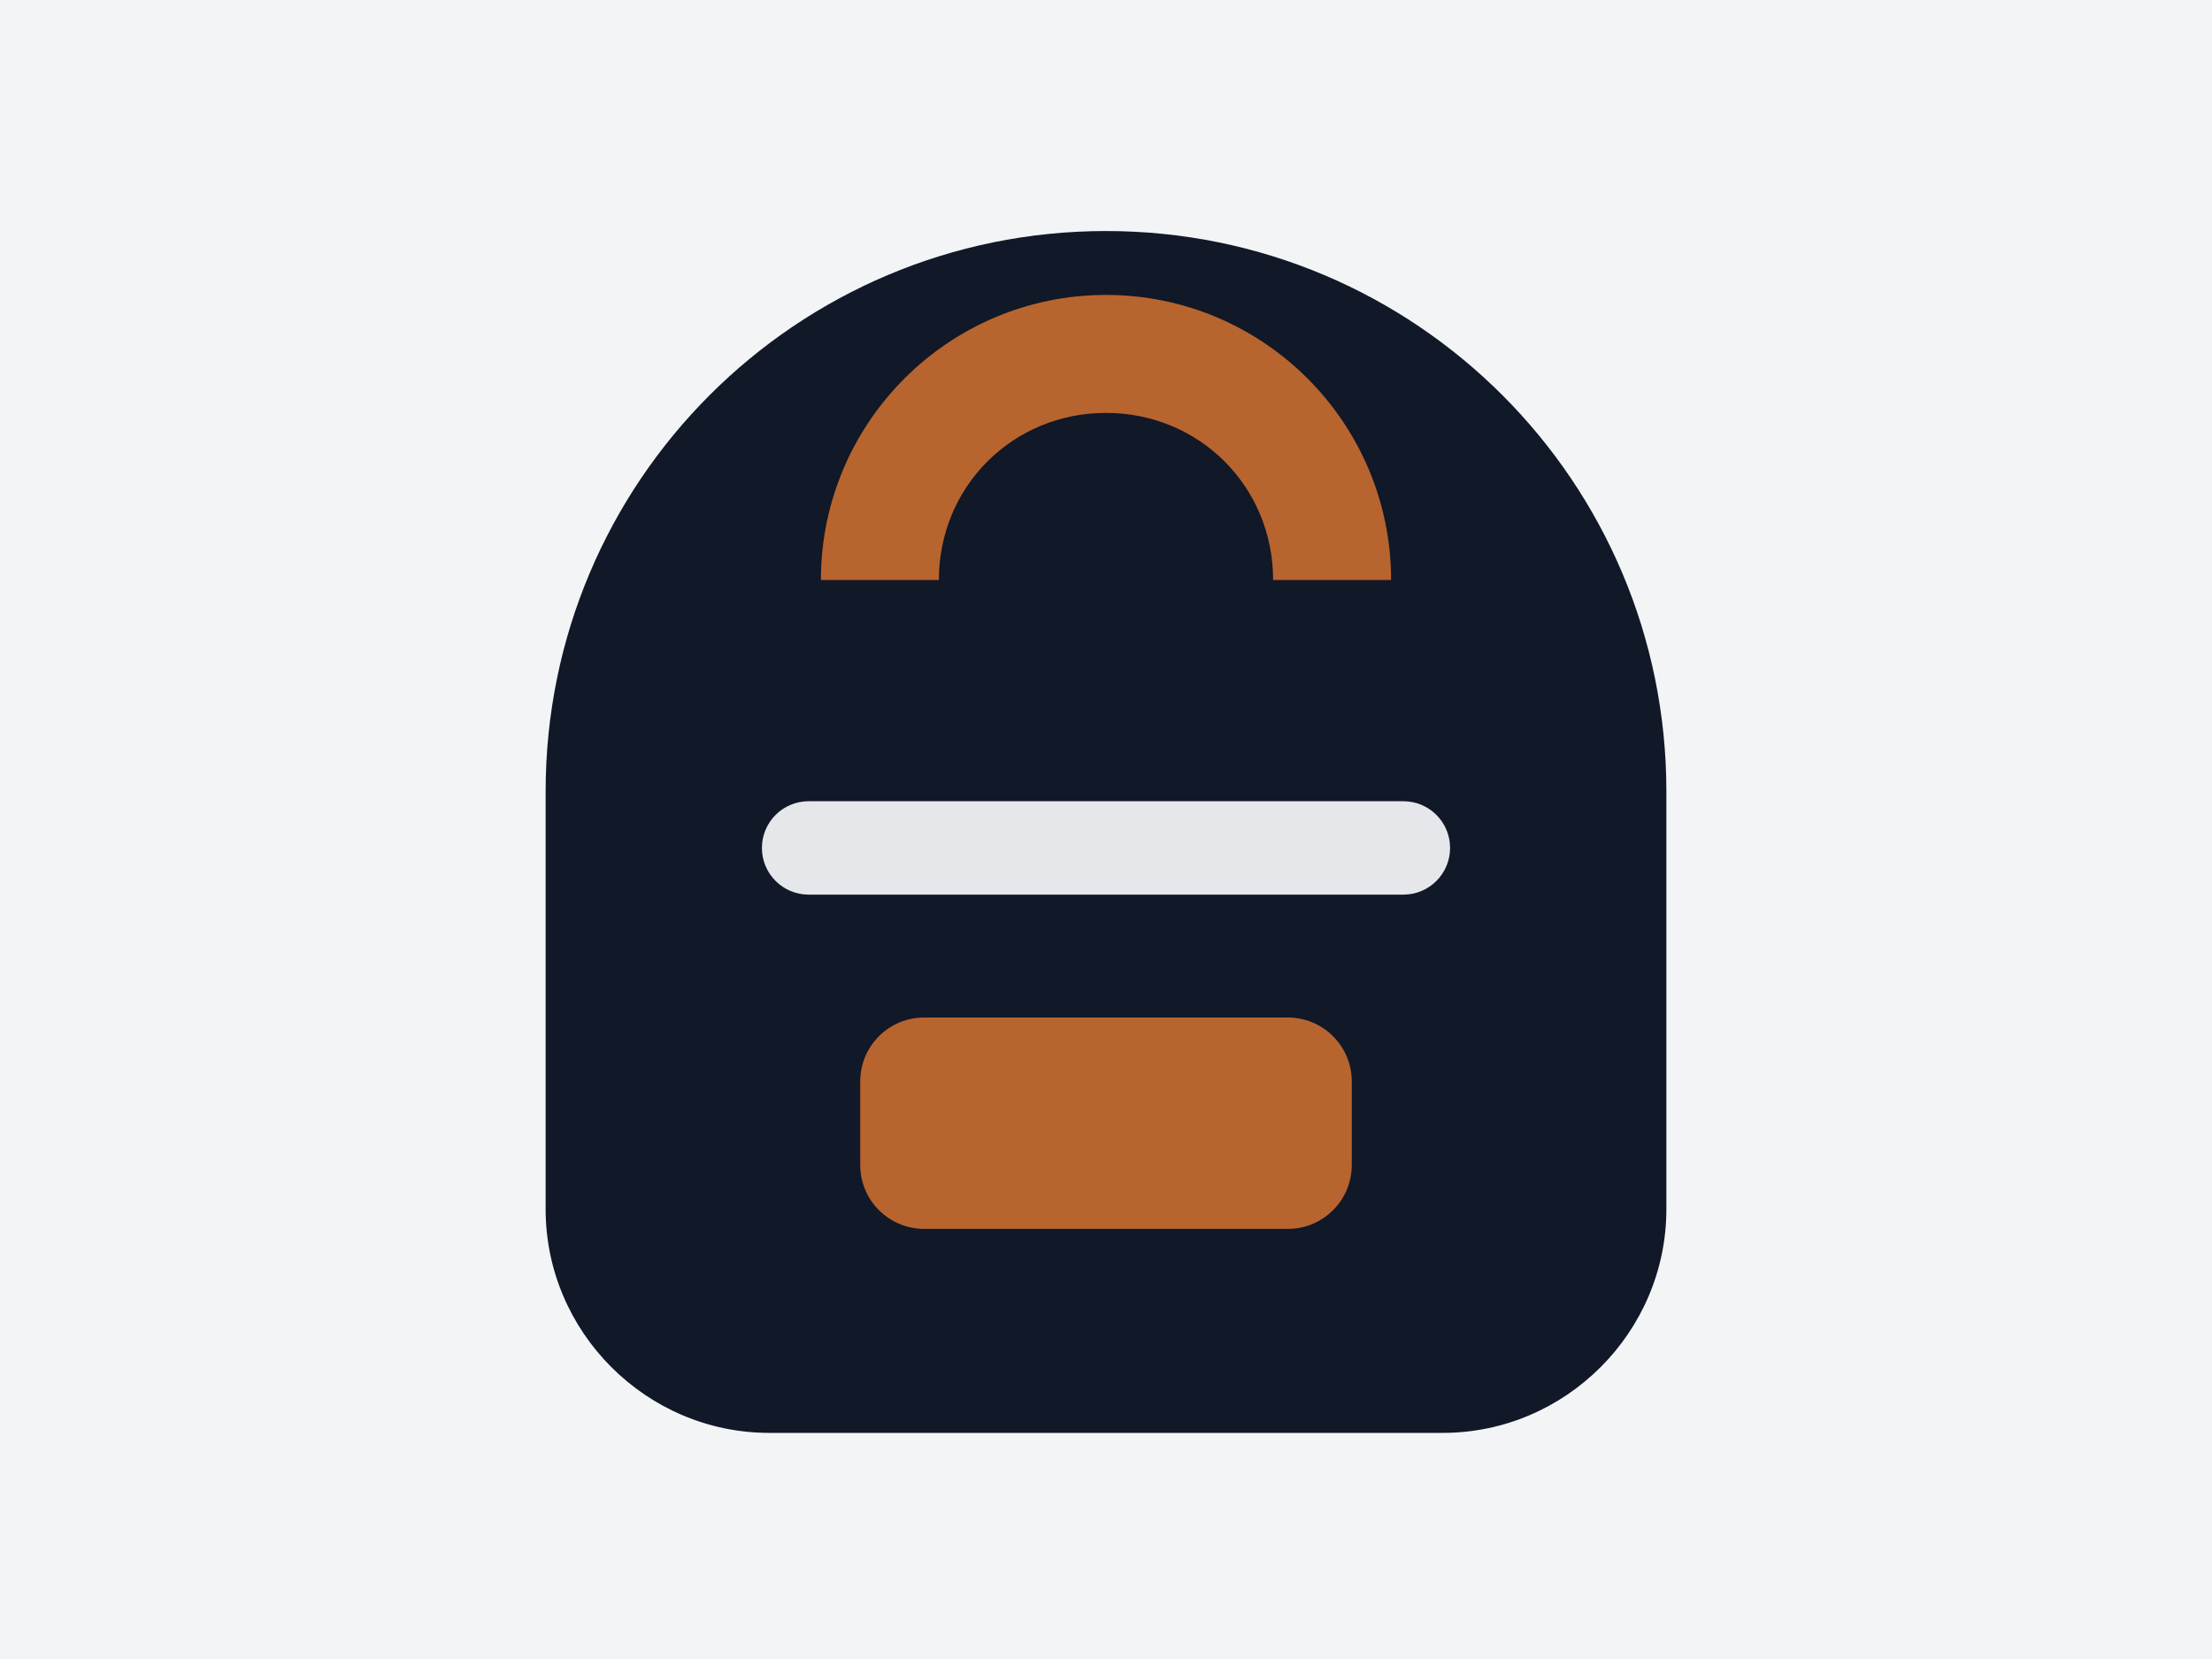
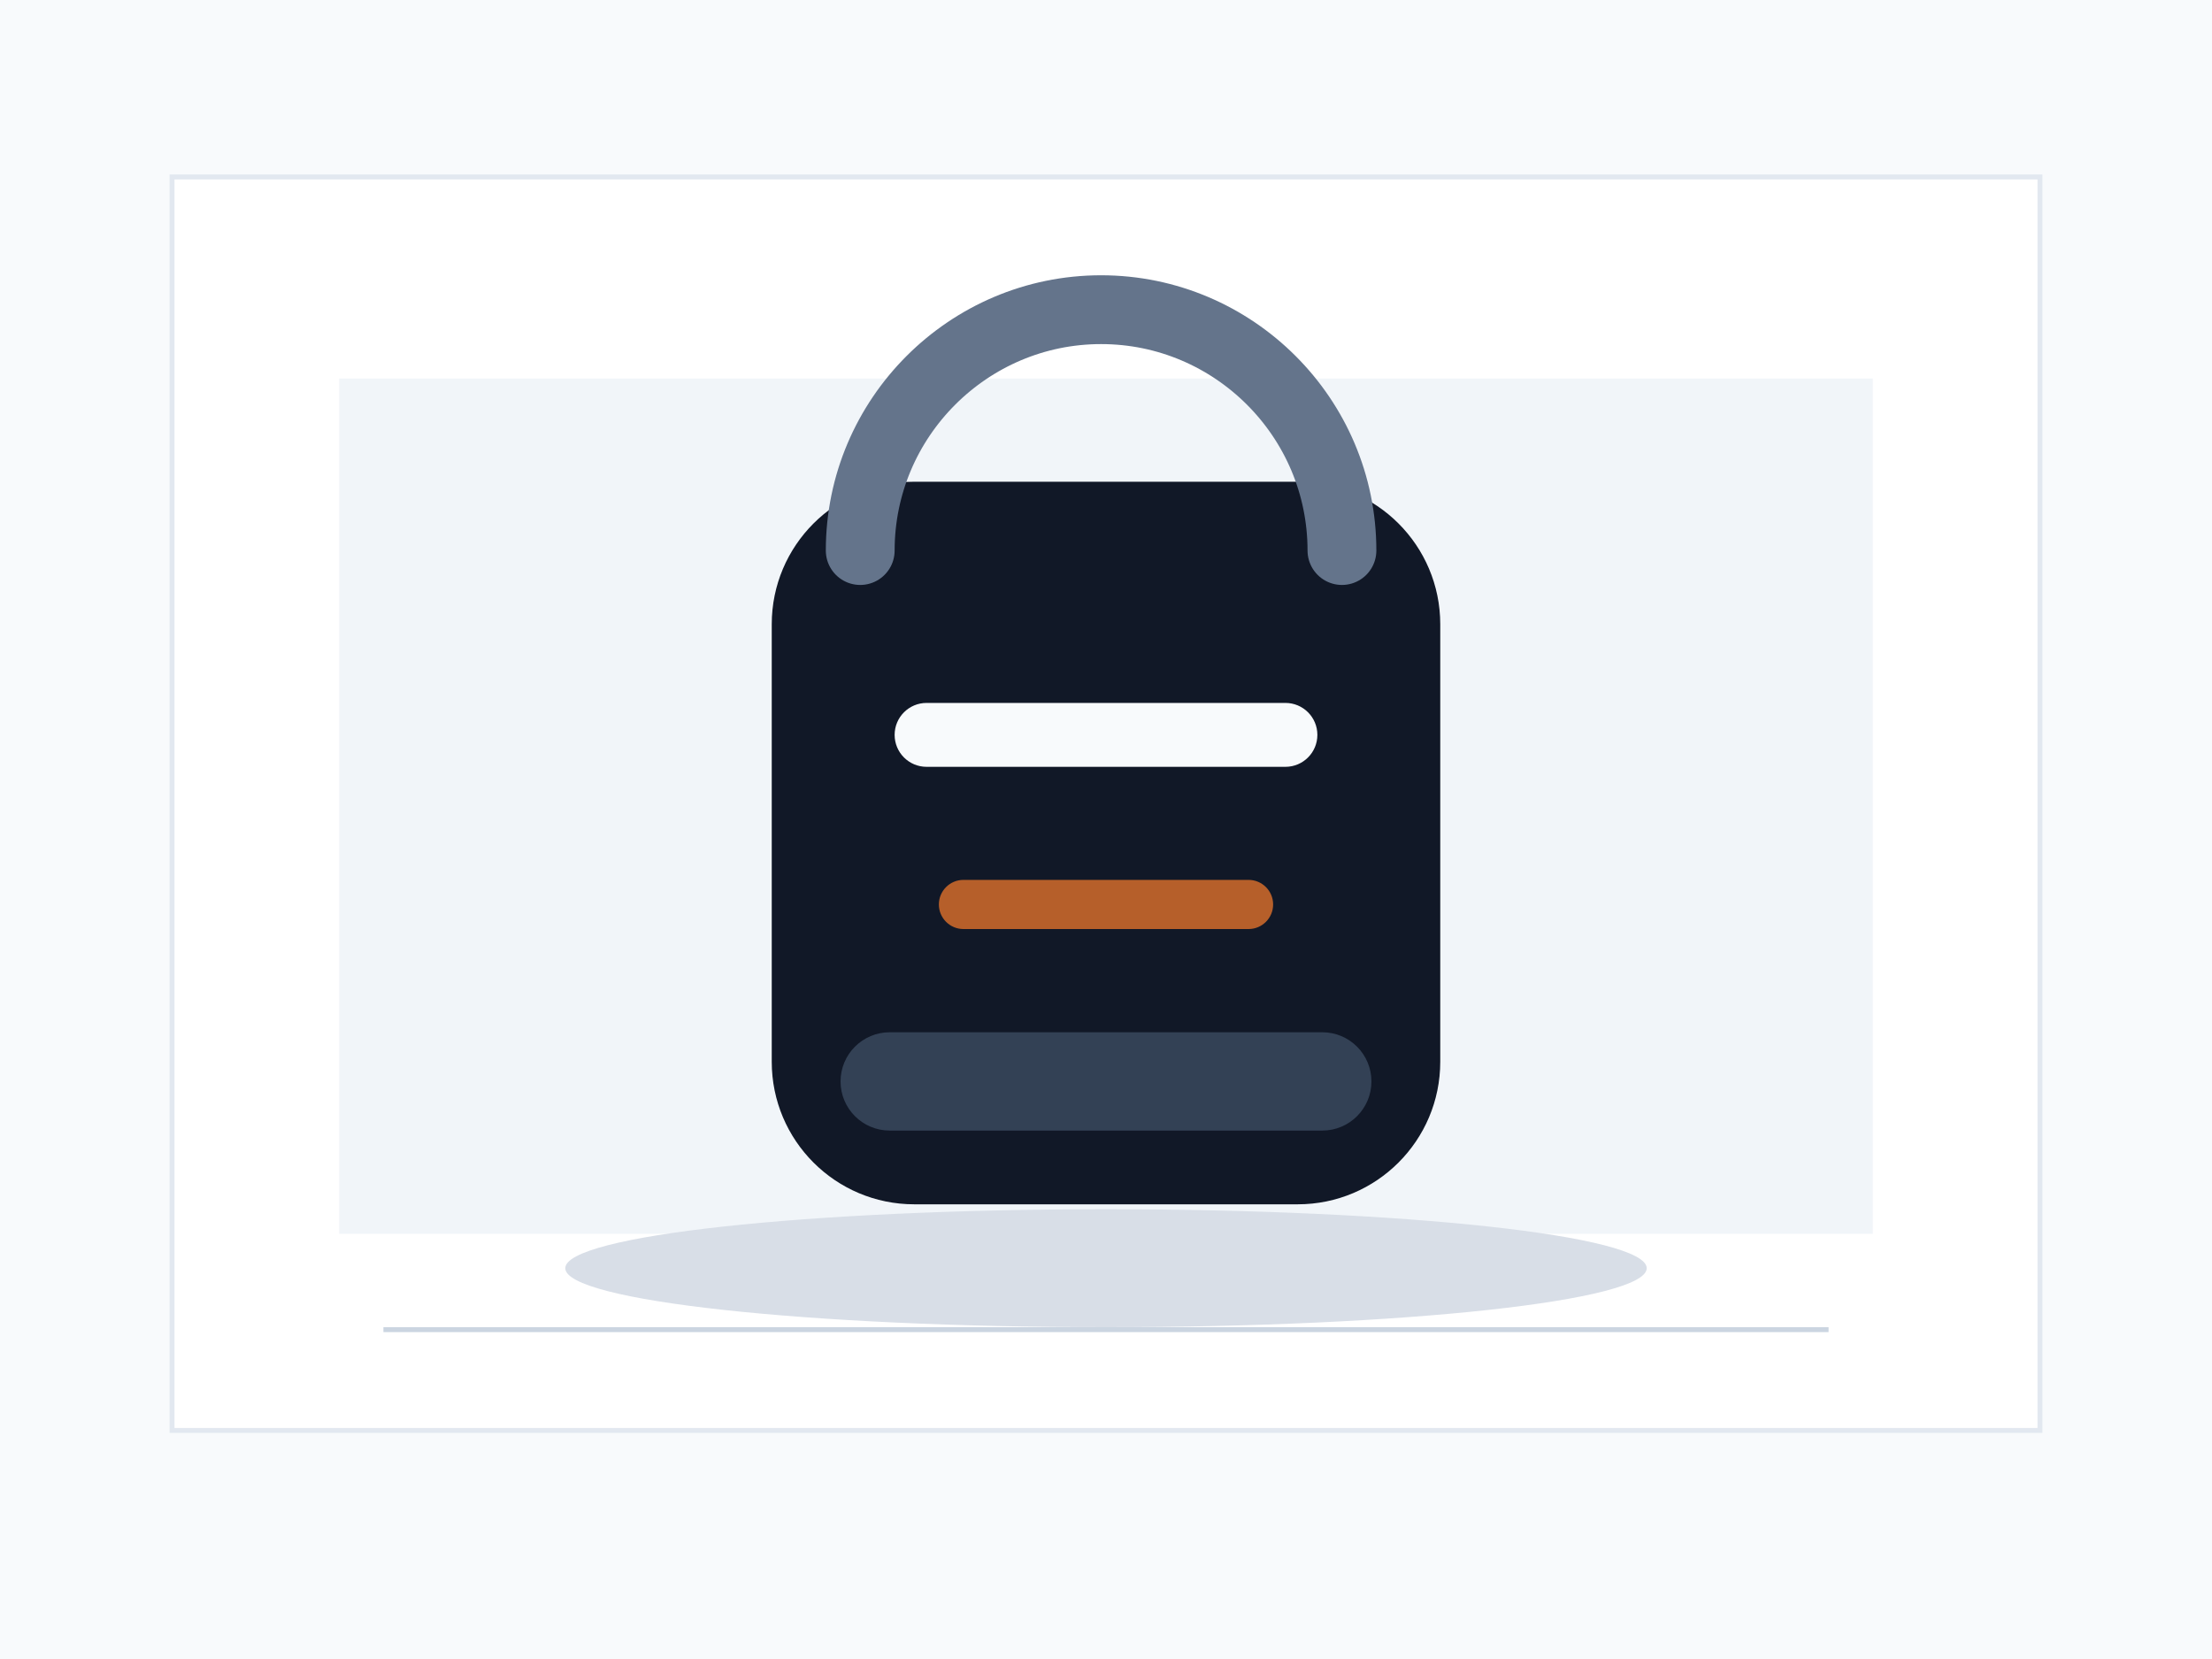
<svg xmlns="http://www.w3.org/2000/svg" width="900" height="675" viewBox="0 0 900 675" fill="none">
-   <rect width="900" height="675" fill="#f3f4f6" />
-   <path d="M450 94c126 0 228 102 228 228v170c0 50-41 91-91 91H313c-50 0-91-41-91-91V322c0-126 102-228 228-228Z" fill="#111827" />
-   <path d="M334 236c0-64 52-116 116-116s116 52 116 116h-48c0-38-30-68-68-68s-68 30-68 68h-48Z" fill="#b8642f" />
-   <rect x="310" y="326" width="280" height="38" rx="19" fill="#e5e7eb" />
-   <rect x="350" y="414" width="200" height="86" rx="26" fill="#b8642f" />
+   <rect width="900" height="675" fill="#f8fafc" />
+   <rect x="70" y="72" width="760" height="510" fill="#ffffff" stroke="#e2e8f0" stroke-width="2" />
+   <rect x="138" y="154" width="624" height="348" fill="#f1f5f9" />
+   <ellipse cx="450" cy="516" rx="220" ry="24" fill="#d8dee7" />
+   <rect x="314" y="196" width="272" height="294" rx="58" fill="#111827" />
+   <path d="M350 224c0-54 44-98 98-98s98 44 98 98" stroke="#64748b" stroke-width="28" stroke-linecap="round" />
+   <rect x="364" y="286" width="172" height="26" rx="13" fill="#f8fafc" />
+   <rect x="382" y="358" width="136" height="20" rx="10" fill="#b65f2a" />
+   <rect x="342" y="420" width="216" height="40" rx="20" fill="#334155" />
+   <rect x="156" y="540" width="588" height="2" fill="#cbd5e1" />
</svg>
